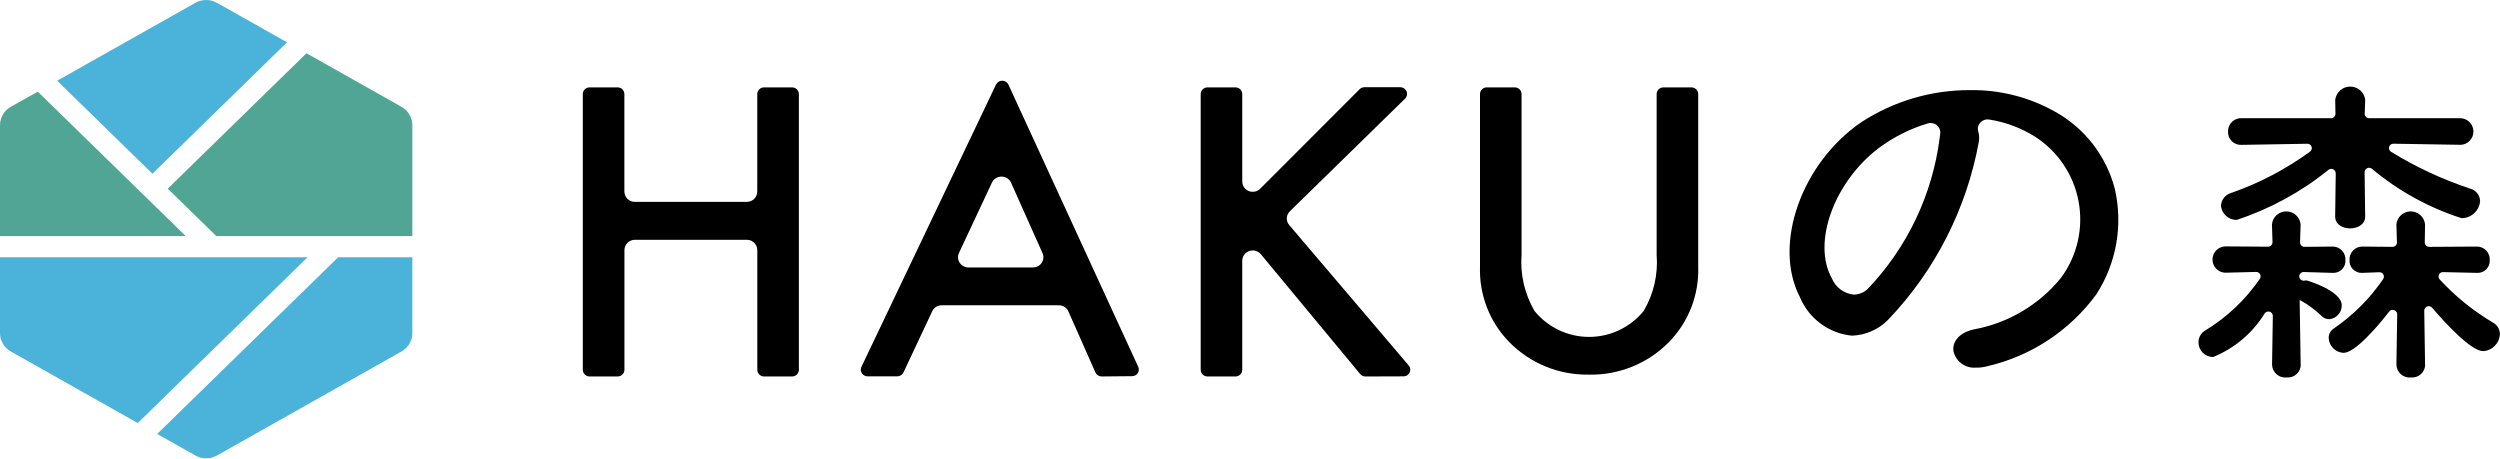
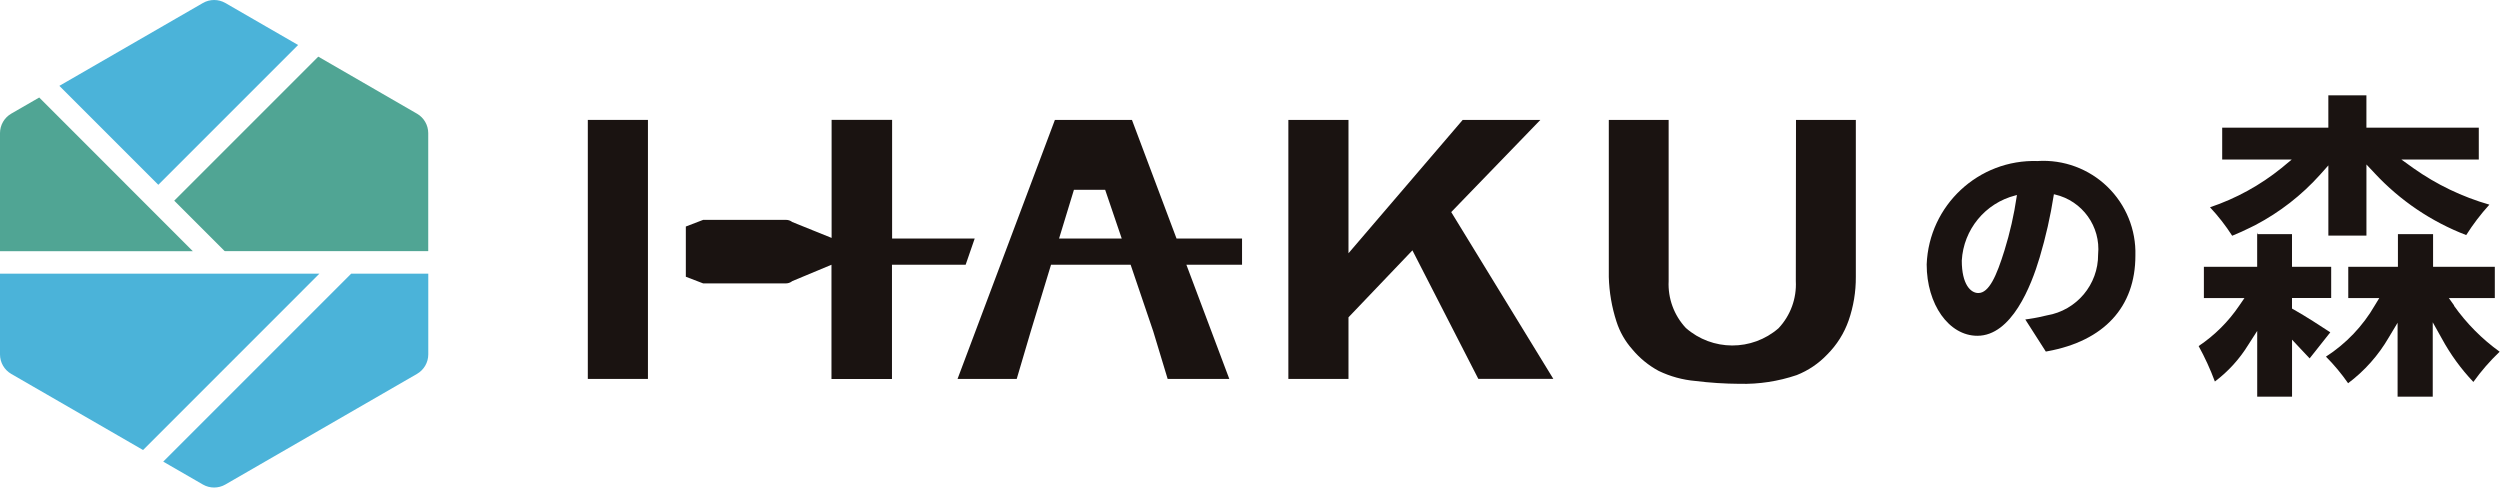
- <svg xmlns="http://www.w3.org/2000/svg" id="コンポーネント_19_1" data-name="コンポーネント 19 – 1" width="120" height="22" viewBox="0 0 120 22">
-   <g id="logo" transform="translate(0 0)">
-     <g id="グループ_1620" data-name="グループ 1620" transform="translate(0 0)">
-       <g id="グループ_1621" data-name="グループ 1621">
-         <path id="パス_755" data-name="パス 755" d="M95.459,27.2a.323.323,0,0,1-.327-.319V21.13a.5.5,0,0,0-.5-.491H89.254a.5.5,0,0,0-.5.491v5.75a.323.323,0,0,1-.327.319H87.083a.323.323,0,0,1-.327-.319V13.643a.323.323,0,0,1,.327-.319h1.341a.323.323,0,0,1,.327.319v4.685a.5.5,0,0,0,.5.491H94.63a.5.5,0,0,0,.5-.491V13.643a.323.323,0,0,1,.327-.319H96.8a.323.323,0,0,1,.327.319V26.88a.323.323,0,0,1-.327.319Z" transform="translate(-58.781 -9.129)" />
-         <path id="パス_756" data-name="パス 756" d="M139.7,26.517a.327.327,0,0,1-.3-.193L138.105,23.4a.5.5,0,0,0-.461-.3h-5.62a.5.5,0,0,0-.457.286l-1.381,2.939a.328.328,0,0,1-.3.186h-1.422a.328.328,0,0,1-.275-.148.31.31,0,0,1-.021-.306l6.461-13.551a.33.33,0,0,1,.594,0l6.233,13.551a.311.311,0,0,1-.024.3.328.328,0,0,1-.274.146Zm-4.81-9.592a.5.5,0,0,0-.457.287L132.85,20.59a.48.48,0,0,0,.034.469.5.5,0,0,0,.423.225H136.4a.5.5,0,0,0,.421-.222.479.479,0,0,0,.04-.465l-1.509-3.378a.5.5,0,0,0-.461-.295" transform="translate(-86.82 -8.447)" />
-         <path id="パス_757" data-name="パス 757" d="M186.635,27.2a.328.328,0,0,1-.254-.118l-4.766-5.75a.511.511,0,0,0-.746-.038.483.483,0,0,0-.147.347V26.88a.323.323,0,0,1-.327.319h-1.341a.323.323,0,0,1-.327-.319V13.643a.323.323,0,0,1,.327-.319h1.341a.323.323,0,0,1,.327.319v4.2a.494.494,0,0,0,.506.492.5.5,0,0,0,.357-.149l4.766-4.77a.334.334,0,0,1,.234-.1h1.723a.322.322,0,0,1,.3.2.309.309,0,0,1-.07.347l-5.53,5.407a.481.481,0,0,0-.031.661l5.735,6.74a.306.306,0,0,1,.044.339.32.32,0,0,1-.3.184Z" transform="translate(-121.094 -9.129)" />
-         <path id="パス_758" data-name="パス 758" d="M225.537,27.11a5.212,5.212,0,0,1-3.841-1.575,4.934,4.934,0,0,1-1.391-3.6V13.643a.323.323,0,0,1,.327-.319h1.341a.324.324,0,0,1,.327.319v7.712a4.665,4.665,0,0,0,.621,2.7,3.378,3.378,0,0,0,5.24,0,4.589,4.589,0,0,0,.623-2.7V13.643a.323.323,0,0,1,.327-.319h1.341a.324.324,0,0,1,.327.319v8.294a4.933,4.933,0,0,1-1.392,3.6,5.241,5.241,0,0,1-3.849,1.575" transform="translate(-149.265 -9.129)" />
-         <path id="パス_759" data-name="パス 759" d="M275.351,27.057a1.015,1.015,0,0,1-1.113-.809c-.042-.36.188-.843.975-1.022a7.006,7.006,0,0,0,4.188-2.473,4.717,4.717,0,0,0-1.26-6.789,5.846,5.846,0,0,0-2.179-.812.481.481,0,0,0-.462.183.426.426,0,0,0-.068.392,1.064,1.064,0,0,1,.029.485,16.68,16.68,0,0,1-4.375,8.571,2.561,2.561,0,0,1-1.715.743,3.022,3.022,0,0,1-2.5-1.852c-1.311-2.519.076-6.449,2.97-8.409a9.485,9.485,0,0,1,5.189-1.525,8.06,8.06,0,0,1,4.094,1.039,5.932,5.932,0,0,1,2.863,3.7,6.6,6.6,0,0,1-.884,5.06,9.012,9.012,0,0,1-5.245,3.456,2.033,2.033,0,0,1-.5.067m-2.21-11.745a.466.466,0,0,0-.135.02,7.58,7.58,0,0,0-2.347,1.176c-2.157,1.631-3.214,4.554-2.263,6.257a1.273,1.273,0,0,0,1.059.786,1,1,0,0,0,.659-.268,12.855,12.855,0,0,0,3.458-7.243,1.775,1.775,0,0,1,.025-.189.445.445,0,0,0-.1-.373.468.468,0,0,0-.357-.165" transform="translate(-180.476 -9.414)" />
-         <path id="パス_760" data-name="パス 760" d="M332.183,26.558a.624.624,0,0,1-.679.6.632.632,0,0,1-.7-.616v-.016l.037-2.32a.215.215,0,0,0-.387-.128,5.2,5.2,0,0,1-2.482,2.1.706.706,0,0,1-.7-.7.655.655,0,0,1,.34-.584,8.579,8.579,0,0,0,2.607-2.473.211.211,0,0,0-.184-.328l-1.468.037h-.016a.632.632,0,0,1,0-1.263l2.058.014a.213.213,0,0,0,.216-.216l-.026-.856V19.8a.692.692,0,0,1,1.375,0v.016l-.026.856a.212.212,0,0,0,.217.216l1.345-.013h.016a.612.612,0,0,1,.6.647.573.573,0,0,1-.582.616h-.033l-1.38-.041a.213.213,0,0,0-.222.21.216.216,0,0,0,.271.2.344.344,0,0,1,.069-.008c.032,0,1.7.49,1.7,1.2a.662.662,0,0,1-.6.663.524.524,0,0,1-.372-.158,4.814,4.814,0,0,0-1-.742.06.06,0,0,1-.049-.016l.049,3.1Zm7.637-10.568-3.188-.052a.21.21,0,0,0-.121.386,18.193,18.193,0,0,0,3.794,1.767.637.637,0,0,1,.485.6.892.892,0,0,1-.89.821,12.737,12.737,0,0,1-4.306-2.373.215.215,0,0,0-.348.167l.027,2.112v.016c0,.379-.356.569-.728.569-.356,0-.712-.19-.712-.569v-.016l.027-2.058a.215.215,0,0,0-.349-.166,13.951,13.951,0,0,1-4.4,2.4.743.743,0,0,1-.76-.695.677.677,0,0,1,.5-.6,14.556,14.556,0,0,0,3.775-1.981.209.209,0,0,0-.132-.378l-3.141.053h-.016a.611.611,0,0,1-.647-.632.628.628,0,0,1,.663-.648h4.279a.212.212,0,0,0,.215-.214l-.012-.655v-.016a.726.726,0,0,1,1.44,0v.016l-.024.651a.212.212,0,0,0,.215.218h4.356a.64.64,0,1,1,.016,1.28Zm-1.667,10.568a.624.624,0,0,1-.68.6.632.632,0,0,1-.7-.616v-.016l.038-2.4a.216.216,0,0,0-.386-.13c-.606.785-1.655,1.981-2.192,1.981a.748.748,0,0,1-.712-.726.544.544,0,0,1,.243-.442,9.014,9.014,0,0,0,2.374-2.377.211.211,0,0,0-.19-.325l-.81.031h-.016a.577.577,0,0,1-.6-.616.612.612,0,0,1,.6-.647h.016l1.443.014a.212.212,0,0,0,.217-.216l-.026-.856V19.8a.692.692,0,0,1,1.375,0v.016l-.013.86a.212.212,0,0,0,.216.213l2.288-.014a.615.615,0,0,1,.615.647.577.577,0,0,1-.6.616h-.016l-1.622-.037a.21.21,0,0,0-.166.351A11.363,11.363,0,0,0,341.4,24.52a.628.628,0,0,1,.34.553.852.852,0,0,1-.809.821c-.556,0-1.766-1.284-2.442-2.081a.215.215,0,0,0-.38.138l.039,2.591Z" transform="translate(-221.745 -9.04)" />
-       </g>
-       <g id="グループ_1619" data-name="グループ 1619">
-         <path id="パス_761" data-name="パス 761" d="M23.394,47.7l1.833,1.033a1.061,1.061,0,0,0,1.039,0l8.856-4.993a1.01,1.01,0,0,0,.52-.879V39.218h-3.56Z" transform="translate(-15.85 -26.87)" fill="#4bb3d9" />
-         <path id="パス_762" data-name="パス 762" d="M1.813,13.974.52,14.7a1.011,1.011,0,0,0-.52.879v5.325H8.913Z" transform="translate(0 -9.574)" fill="#50a594" />
-         <path id="パス_763" data-name="パス 763" d="M36.19,10.691,31.628,8.119l-6.658,6.5,2.163,2.112.153.15a.05.05,0,0,0,.035.014H36.71V11.57a1.011,1.011,0,0,0-.52-.879" transform="translate(-16.918 -5.563)" fill="#50a594" />
-         <path id="パス_764" data-name="パス 764" d="M19.544,2.032,16.182.137a1.062,1.062,0,0,0-1.039,0L8.511,3.875,13.083,8.34Z" transform="translate(-5.767 -0.001)" fill="#4bb3d9" />
-         <path id="パス_765" data-name="パス 765" d="M0,39.218v3.645a1.01,1.01,0,0,0,.52.879l6.092,3.434,8.151-7.958Z" transform="translate(0 -26.87)" fill="#4bb3d9" />
-       </g>
-     </g>
+ <svg xmlns="http://www.w3.org/2000/svg" id="グループ_1646" data-name="グループ 1646" width="112.812" height="22" viewBox="0 0 112.812 22">
+   <defs>
+     <clipPath id="clip-path">
+       <rect id="長方形_1208" data-name="長方形 1208" width="112.812" height="22" fill="none" />
+     </clipPath>
+   </defs>
+   <g id="グループ_1646-2" data-name="グループ 1646" clip-path="url(#clip-path)">
+     <path id="パス_792" data-name="パス 792" d="M9.04,23.637l1.789,1.033a1.016,1.016,0,0,0,1.014,0l8.648-4.992A1.017,1.017,0,0,0,21,18.8V15.154H17.523Z" transform="translate(-1.674 -2.806)" fill="#4bb3d9" />
+     <path id="パス_793" data-name="パス 793" d="M1.77,5.4.508,6.128A1.017,1.017,0,0,0,0,7.008v5.326H8.7Z" transform="translate(0 -1)" fill="#50a594" />
+     <path id="パス_794" data-name="パス 794" d="M20.6,5.709,16.149,3.137l-6.5,6.5,2.112,2.112.15.15a.046.046,0,0,0,.033.014h9.167V6.589a1.017,1.017,0,0,0-.508-.879" transform="translate(-1.787 -0.581)" fill="#50a594" />
+     <path id="パス_795" data-name="パス 795" d="M14.061,2.031,10.779.136a1.014,1.014,0,0,0-1.015,0L3.288,3.874,7.753,8.339Z" transform="translate(-0.609 0)" fill="#4bb3d9" />
+     <path id="パス_796" data-name="パス 796" d="M0,15.154V18.8a1.015,1.015,0,0,0,.508.879l5.948,3.434,7.957-7.958Z" transform="translate(0 -2.806)" fill="#4bb3d9" />
+     <rect id="長方形_1207" data-name="長方形 1207" width="2.713" height="11.688" transform="translate(26.525 5.411)" fill="#1a1311" />
+     <path id="パス_797" data-name="パス 797" d="M60.9,6.641H57.423L53.03,18.329H55.7l.633-2.144.916-3.01H60.84l1.022,3.01.649,2.144h2.782l-1.937-5.154h2.512V11.994H62.912Zm-3.289,5.353.671-2.2h1.409l.748,2.2Z" transform="translate(-9.821 -1.23)" fill="#1a1311" />
+     <path id="パス_798" data-name="パス 798" d="M82.723,6.641H79.218l-5.154,6.017V6.641H71.351V18.328h2.713V15.549l2.885-3.022,2.974,5.8h3.385L78.7,10.8Z" transform="translate(-13.214 -1.23)" fill="#1a1311" />
+     <path id="パス_799" data-name="パス 799" d="M97.535,13.913a2.889,2.889,0,0,1-.78,2.129,3.18,3.18,0,0,1-4.183-.013,2.894,2.894,0,0,1-.776-2.116V6.641h-2.7v7.088a7.154,7.154,0,0,0,.345,2.009A3.485,3.485,0,0,0,90.162,17a4.039,4.039,0,0,0,1.186.968A4.776,4.776,0,0,0,93,18.421a17.03,17.03,0,0,0,1.992.129,7.488,7.488,0,0,0,2.584-.394,3.851,3.851,0,0,0,1.373-.926,4.07,4.07,0,0,0,.971-1.544,5.882,5.882,0,0,0,.323-1.958V6.641h-2.7Z" transform="translate(-16.499 -1.23)" fill="#1a1311" />
+     <path id="パス_800" data-name="パス 800" d="M111.711,8.919a4.852,4.852,0,0,0-5.009,4.666c0,1.8,1,3.219,2.287,3.219,1.538,0,2.423-2.221,2.814-3.544a21.3,21.3,0,0,0,.631-2.791l.008-.051.051.011a2.528,2.528,0,0,1,1.945,2.705,2.769,2.769,0,0,1-2.309,2.749c-.239.057-.481.113-.811.161l-.166.024.926,1.448.072-.013c2.56-.467,3.97-2,3.97-4.316a4.153,4.153,0,0,0-4.409-4.269m-.948,1.608a15.952,15.952,0,0,1-.548,2.418c-.359,1.159-.7,1.931-1.183,1.931-.344,0-.746-.384-.746-1.463a3.22,3.22,0,0,1,2.416-2.941l.073-.02Z" transform="translate(-19.761 -1.652)" fill="#1a1311" />
+     <path id="パス_801" data-name="パス 801" d="M122.394,10.332a9,9,0,0,1,1,1.284c.29-.118.563-.241.813-.367l.238-.118a10.448,10.448,0,0,0,2.91-2.264l.379-.426v3.169h1.718V8.4l.376.4a11.056,11.056,0,0,0,4.126,2.786A9.951,9.951,0,0,1,135,10.213a11.349,11.349,0,0,1-3.424-1.643l-.547-.393h3.493V6.738h-5.071V5.279h-1.718V6.738h-4.79V8.176h3.139l-.461.383a10.413,10.413,0,0,1-3.229,1.773" transform="translate(-22.667 -0.978)" fill="#1a1311" />
+     <path id="パス_802" data-name="パス 802" d="M126.086,16.37l-.11-.062v-.476h1.768v-1.41h-1.768V12.949h-1.552l-.02-.077v1.551H122v1.41h1.831l-.233.339A6.725,6.725,0,0,1,121.763,18a12,12,0,0,1,.733,1.6,6.011,6.011,0,0,0,1.51-1.661l.4-.623v2.969h1.572V17.711l.374.4.2.212c.077.081.152.159.22.233l.932-1.176c-.394-.262-1.14-.741-1.618-1.01" transform="translate(-22.55 -2.384)" fill="#1a1311" />
+     <path id="パス_803" data-name="パス 803" d="M134.605,16.192l-.244-.342h2.075V14.441h-2.786V12.967h-1.586v1.474h-2.241V15.85h1.4l-.2.328a6.794,6.794,0,0,1-2.207,2.316,8.952,8.952,0,0,1,1,1.2,6.906,6.906,0,0,0,1.833-2.062l.4-.667V20.3h1.586V16.945l.406.725a9.27,9.27,0,0,0,1.427,1.966,9.708,9.708,0,0,1,1.186-1.364,8.921,8.921,0,0,1-2.064-2.08" transform="translate(-23.858 -2.401)" fill="#1a1311" />
+     <path id="パス_804" data-name="パス 804" d="M50.609,13.175l.408-1.181H47.29V6.64h-2.73v5.326l-1.777-.718-.021-.015a.441.441,0,0,0-.253-.081H38.763l-.781.3v2.266l.781.3H42.5a.445.445,0,0,0,.263-.087l.022-.016,1.769-.738h0v5.154h2.73V13.175Z" transform="translate(-7.034 -1.23)" fill="#1a1311" />
  </g>
</svg>
